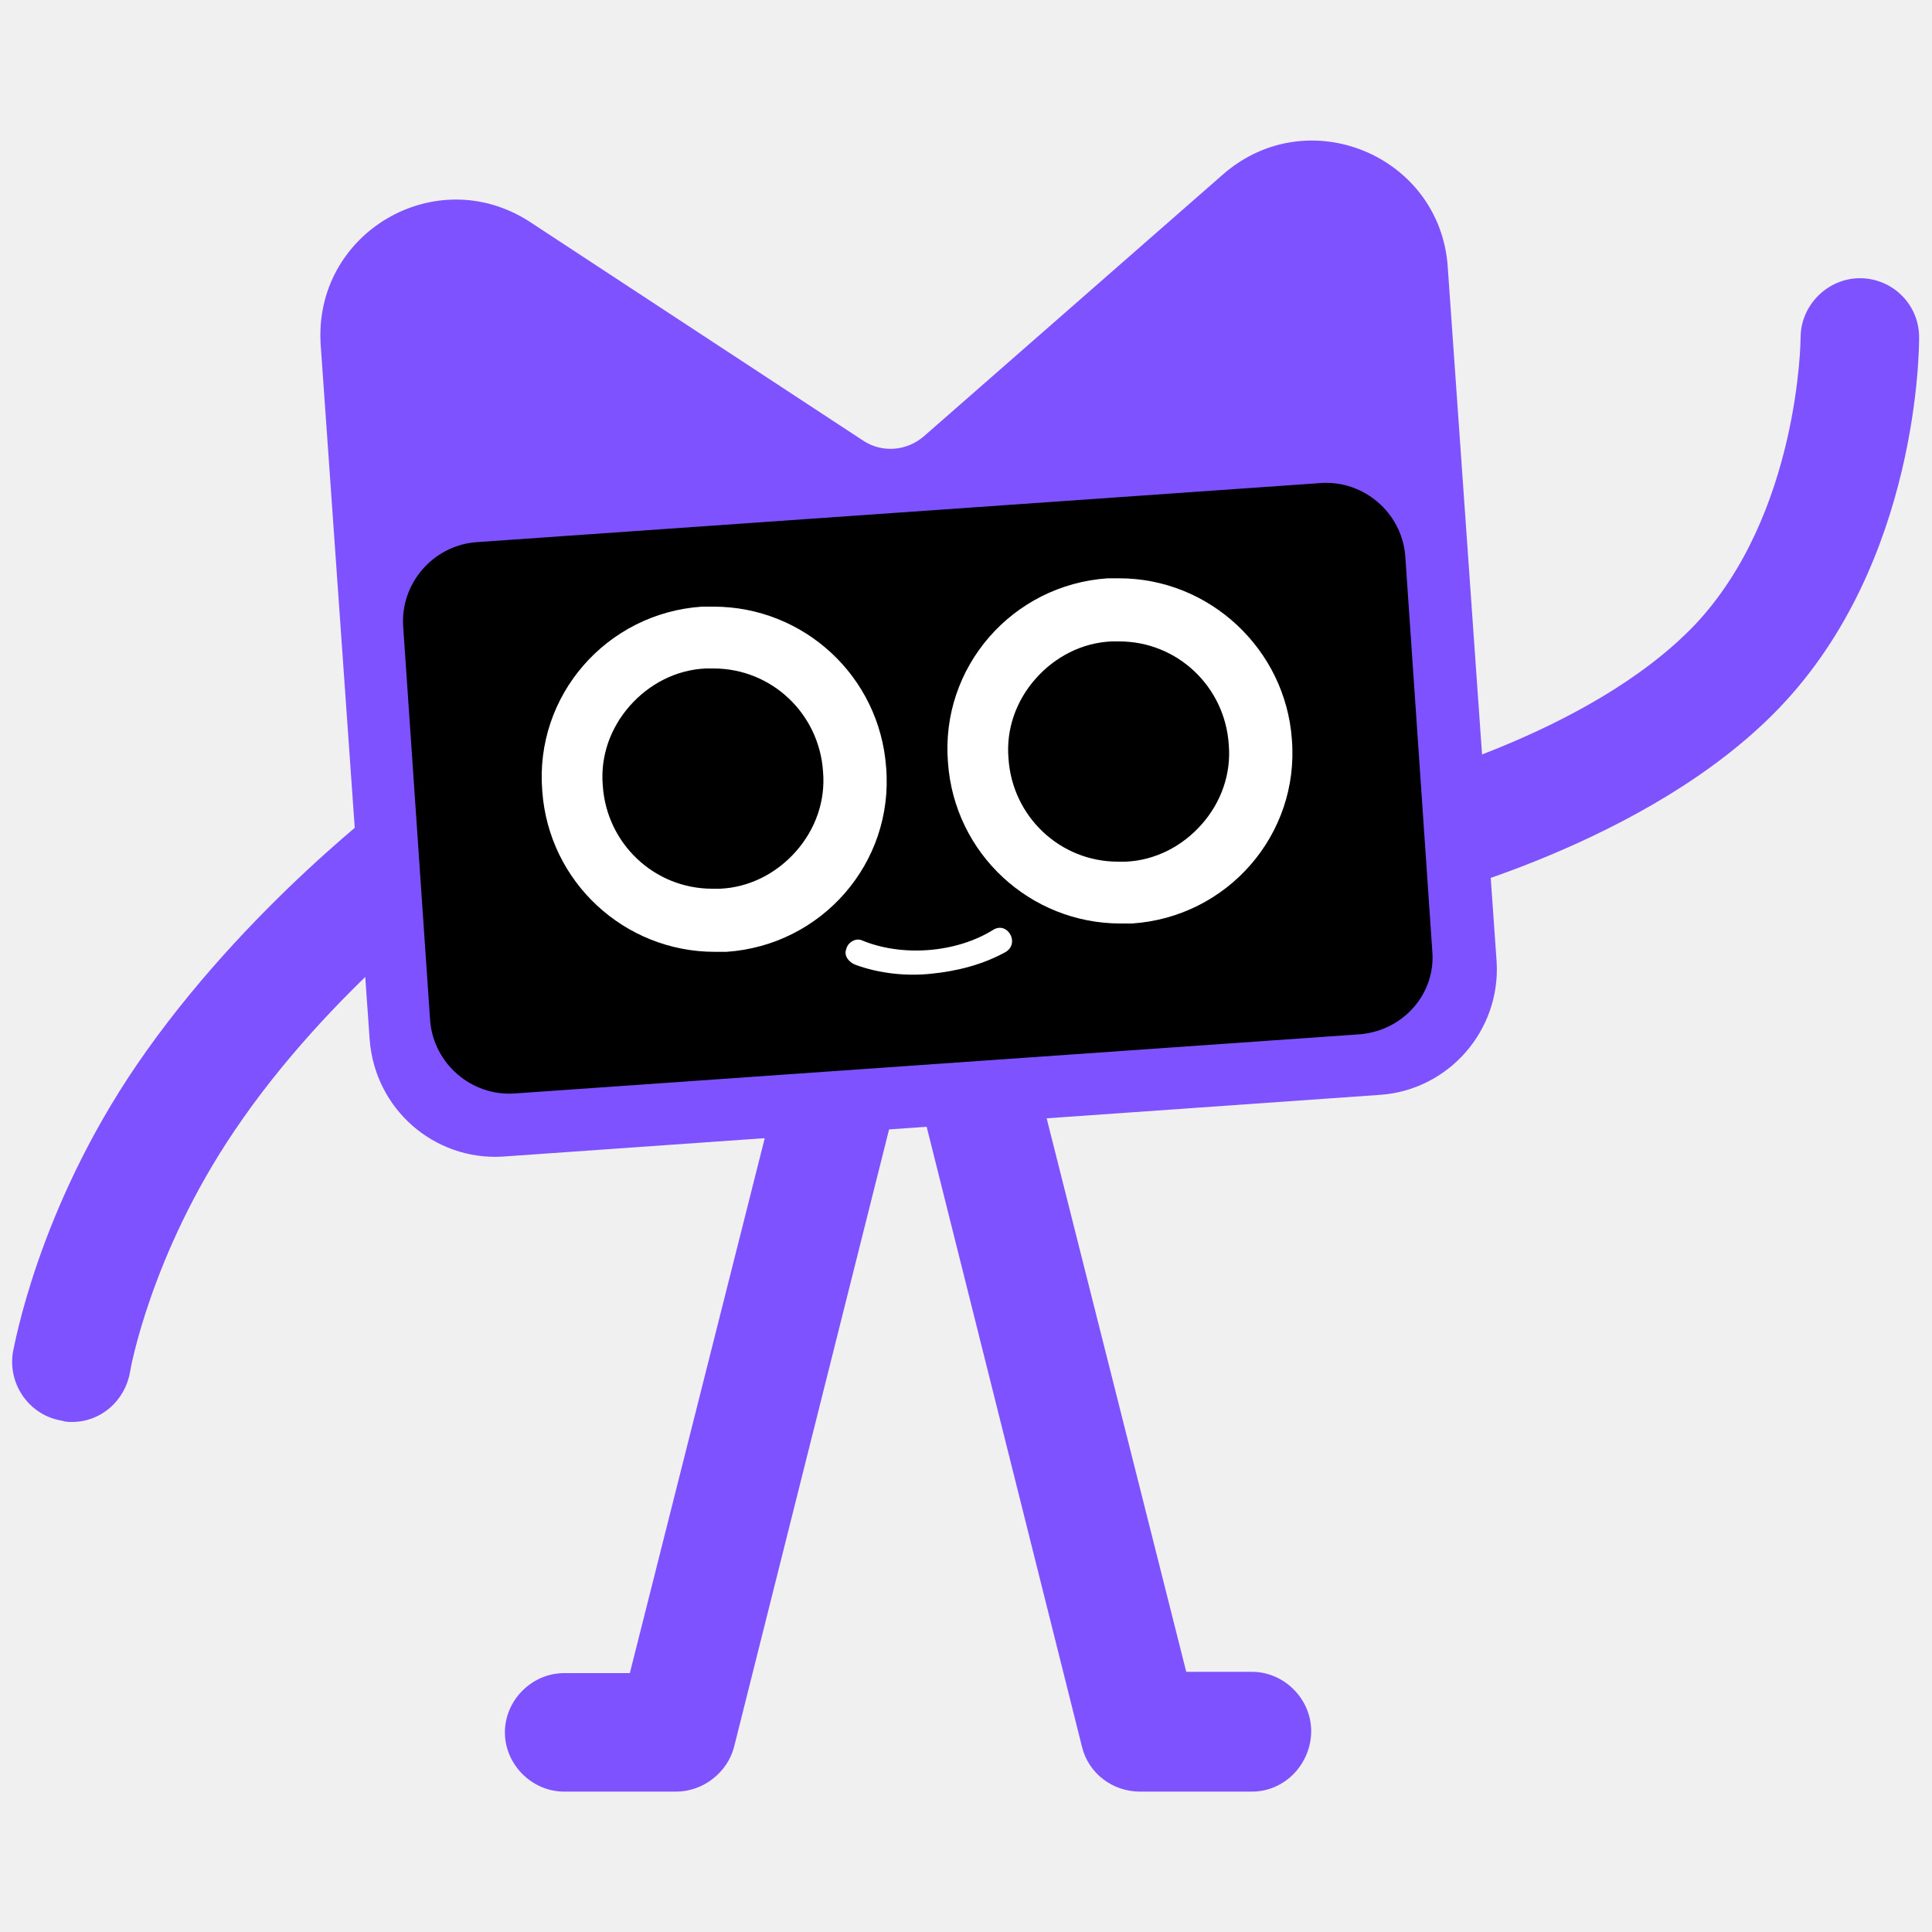
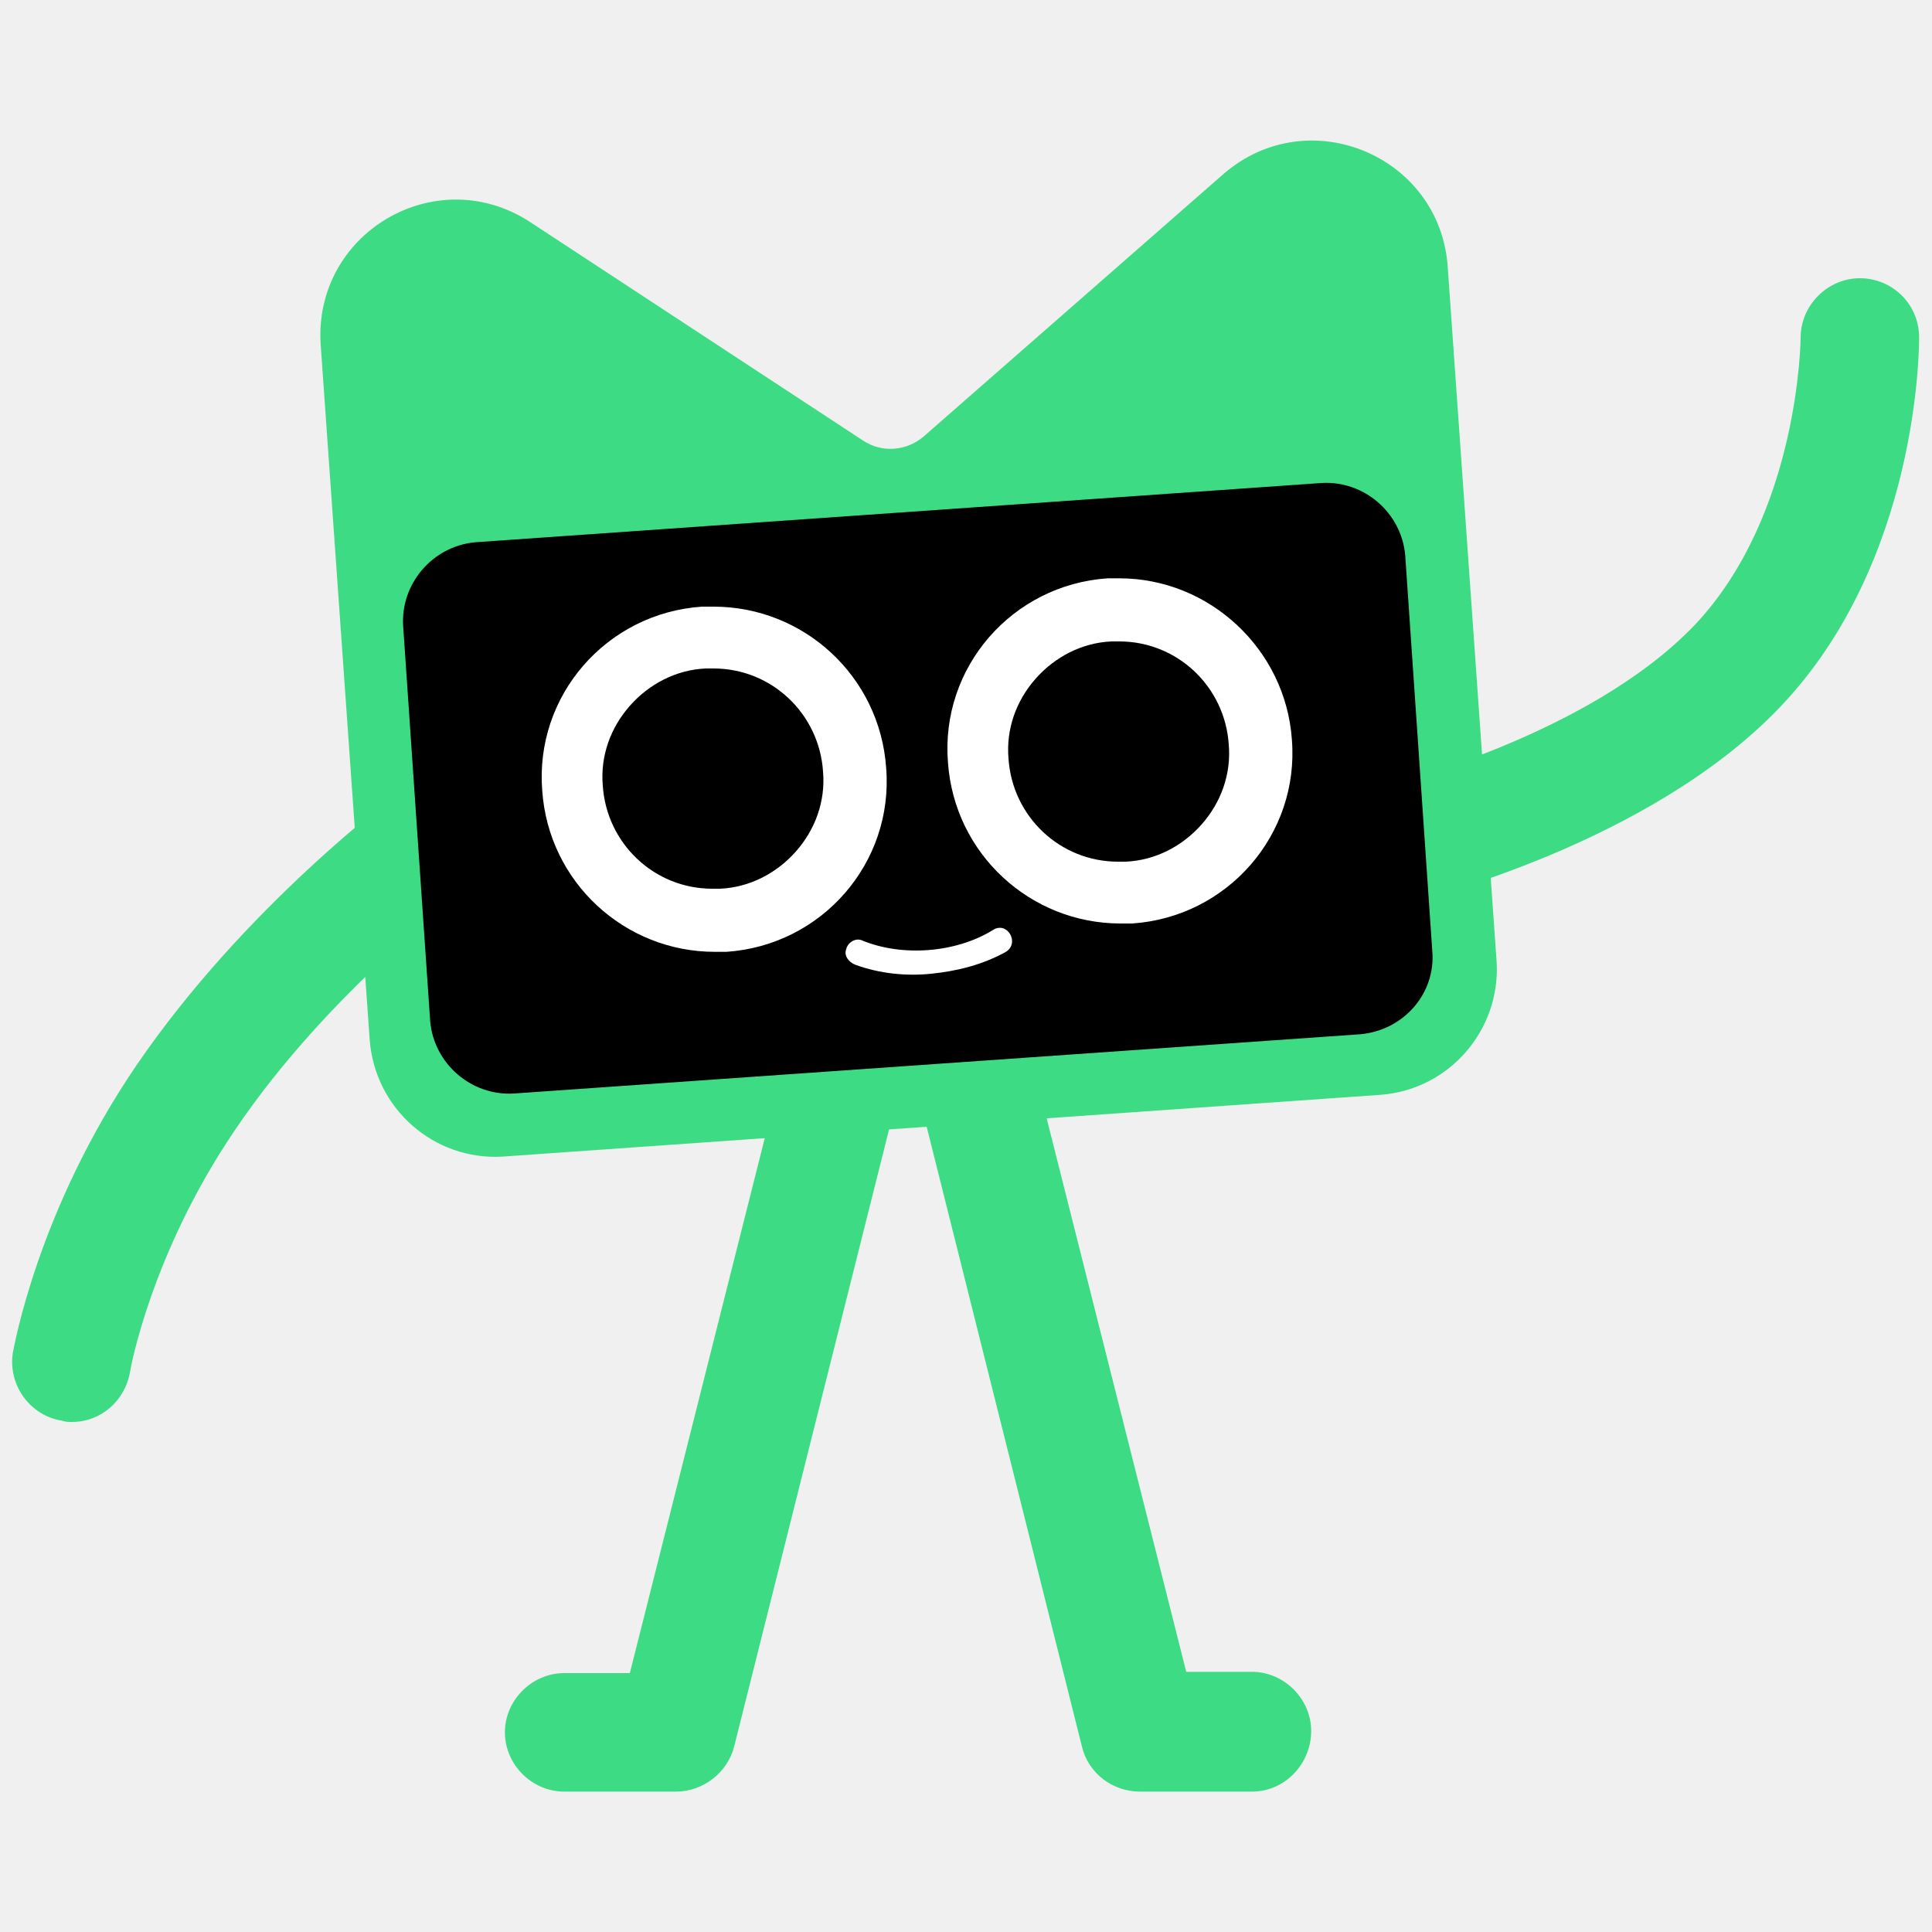
<svg xmlns="http://www.w3.org/2000/svg" version="1.1" id="Layer_1" x="0px" y="0px" viewBox="0 0 150 150" style="enable-background:new 0 0 150 150;" xml:space="preserve">
  <style type="text/css">
- 	.st0{fill:#7F52FF;}
+ 	.st0{fill:#3DDC84;}
	.st1{fill:#FFFFFF;}
	.st2{fill:#FE2857;}
</style>
  <g>
    <g>
      <g>
        <path class="st0" d="M108.4,70.2c-2.1,0-4-1.4-4.5-3.6c-0.6-2.5,1-5,3.4-5.5c0.3-0.1,16-3.9,24.3-12.6c8.1-8.6,8.2-22.2,8.2-22.3     c0-2.5,2.1-4.6,4.6-4.6c0,0,0,0,0,0c2.5,0,4.6,2,4.6,4.6c0,0.7,0,17.4-10.8,28.7c-10.2,10.7-28.1,15-28.8,15.2     C109.1,70.2,108.7,70.2,108.4,70.2z" />
      </g>
      <g>
        <path class="st0" d="M5.6,110.4c-0.3,0-0.5,0-0.8-0.1c-2.5-0.4-4.2-2.8-3.8-5.3c0.1-0.4,1.9-11,9.6-22.3     c8.4-12.3,20-20.9,20.5-21.3c2.1-1.5,4.9-1.1,6.4,1c1.5,2.1,1.1,4.9-1,6.4c-0.1,0.1-10.9,8-18.3,19c-6.5,9.6-8.1,18.6-8.1,18.7     C9.7,108.8,7.8,110.4,5.6,110.4z" />
      </g>
      <g>
        <path class="st0" d="M39,89.8l68.2-4.8c5.3-0.4,9.3-5,9-10.3l-3.8-54c-0.6-8.6-10.8-12.9-17.4-7.2L71.7,33.9     c-1.3,1.1-3.2,1.3-4.7,0.3l-25.9-17c-7.3-4.7-16.8,0.9-16.2,9.6l3.8,53.9C29.1,86.1,33.7,90.1,39,89.8z" />
      </g>
      <g>
        <g>
          <path class="st0" d="M52.5,139.1h-8.7c-2.5,0-4.6-2.1-4.6-4.6s2.1-4.6,4.6-4.6h5.1l11.5-45.6c0.6-2.5,3.1-4,5.6-3.3      c2.5,0.6,4,3.1,3.3,5.6L57,135.6C56.5,137.6,54.6,139.1,52.5,139.1z" />
        </g>
        <g>
          <path class="st0" d="M97.2,139.1h-8.7c-2.1,0-4-1.4-4.5-3.5L71.7,86.5c-0.6-2.5,0.9-5,3.3-5.6c2.5-0.6,5,0.9,5.6,3.3l11.5,45.6      h5.1c2.5,0,4.6,2.1,4.6,4.6S99.8,139.1,97.2,139.1z" />
        </g>
      </g>
      <g>
        <g>
          <g>
            <path d="M105.6,80.3l-65.7,4.6c-3.3,0.2-6.2-2.3-6.5-5.6l-2.1-30.7c-0.2-3.3,2.3-6.2,5.6-6.5l65.7-4.6c3.3-0.2,6.2,2.3,6.5,5.6       l2.1,30.7C111.5,77.1,109,80,105.6,80.3z" />
          </g>
        </g>
        <g>
          <g>
            <path class="st1" d="M55.4,51.9c4.5,0,8.2,3.5,8.5,8c0.2,2.3-0.6,4.5-2.1,6.2s-3.6,2.8-5.9,2.9c-0.2,0-0.4,0-0.6,0       c-4.5,0-8.2-3.5-8.5-8c-0.2-2.3,0.6-4.5,2.1-6.2c1.5-1.7,3.6-2.8,5.9-2.9C55,51.9,55.2,51.9,55.4,51.9 M55.4,47.1       c-0.3,0-0.6,0-0.9,0c-7.4,0.5-13,6.9-12.4,14.3c0.5,7.1,6.4,12.5,13.4,12.5c0.3,0,0.6,0,0.9,0c7.4-0.5,13-6.9,12.4-14.3       C68.3,52.5,62.4,47.1,55.4,47.1L55.4,47.1z" />
          </g>
          <g>
            <path class="st1" d="M86.9,49.8c4.5,0,8.2,3.5,8.5,8c0.2,2.3-0.6,4.5-2.1,6.2s-3.6,2.8-5.9,2.9c-0.2,0-0.4,0-0.6,0       c-4.5,0-8.2-3.5-8.5-8c-0.2-2.3,0.6-4.5,2.1-6.2c1.5-1.7,3.6-2.8,5.9-2.9C86.5,49.8,86.7,49.8,86.9,49.8 M86.9,44.9       c-0.3,0-0.6,0-0.9,0c-7.4,0.5-13,6.9-12.4,14.3c0.5,7.1,6.4,12.5,13.4,12.5c0.3,0,0.6,0,0.9,0c7.4-0.5,13-6.9,12.4-14.3       C99.8,50.4,93.9,44.9,86.9,44.9L86.9,44.9z" />
          </g>
        </g>
        <g>
          <g>
            <g>
              <path class="st1" d="M66.4,74.9c1.9,0.7,4,0.9,5.9,0.7c2-0.2,4-0.7,5.8-1.7c1.1-0.7,0.1-2.4-1-1.7c-2.9,1.8-7.1,2.1-10.2,0.8        c-0.5-0.2-1.1,0.2-1.2,0.7C65.5,74.2,65.9,74.7,66.4,74.9L66.4,74.9z" />
            </g>
          </g>
        </g>
      </g>
    </g>
  </g>
</svg>
